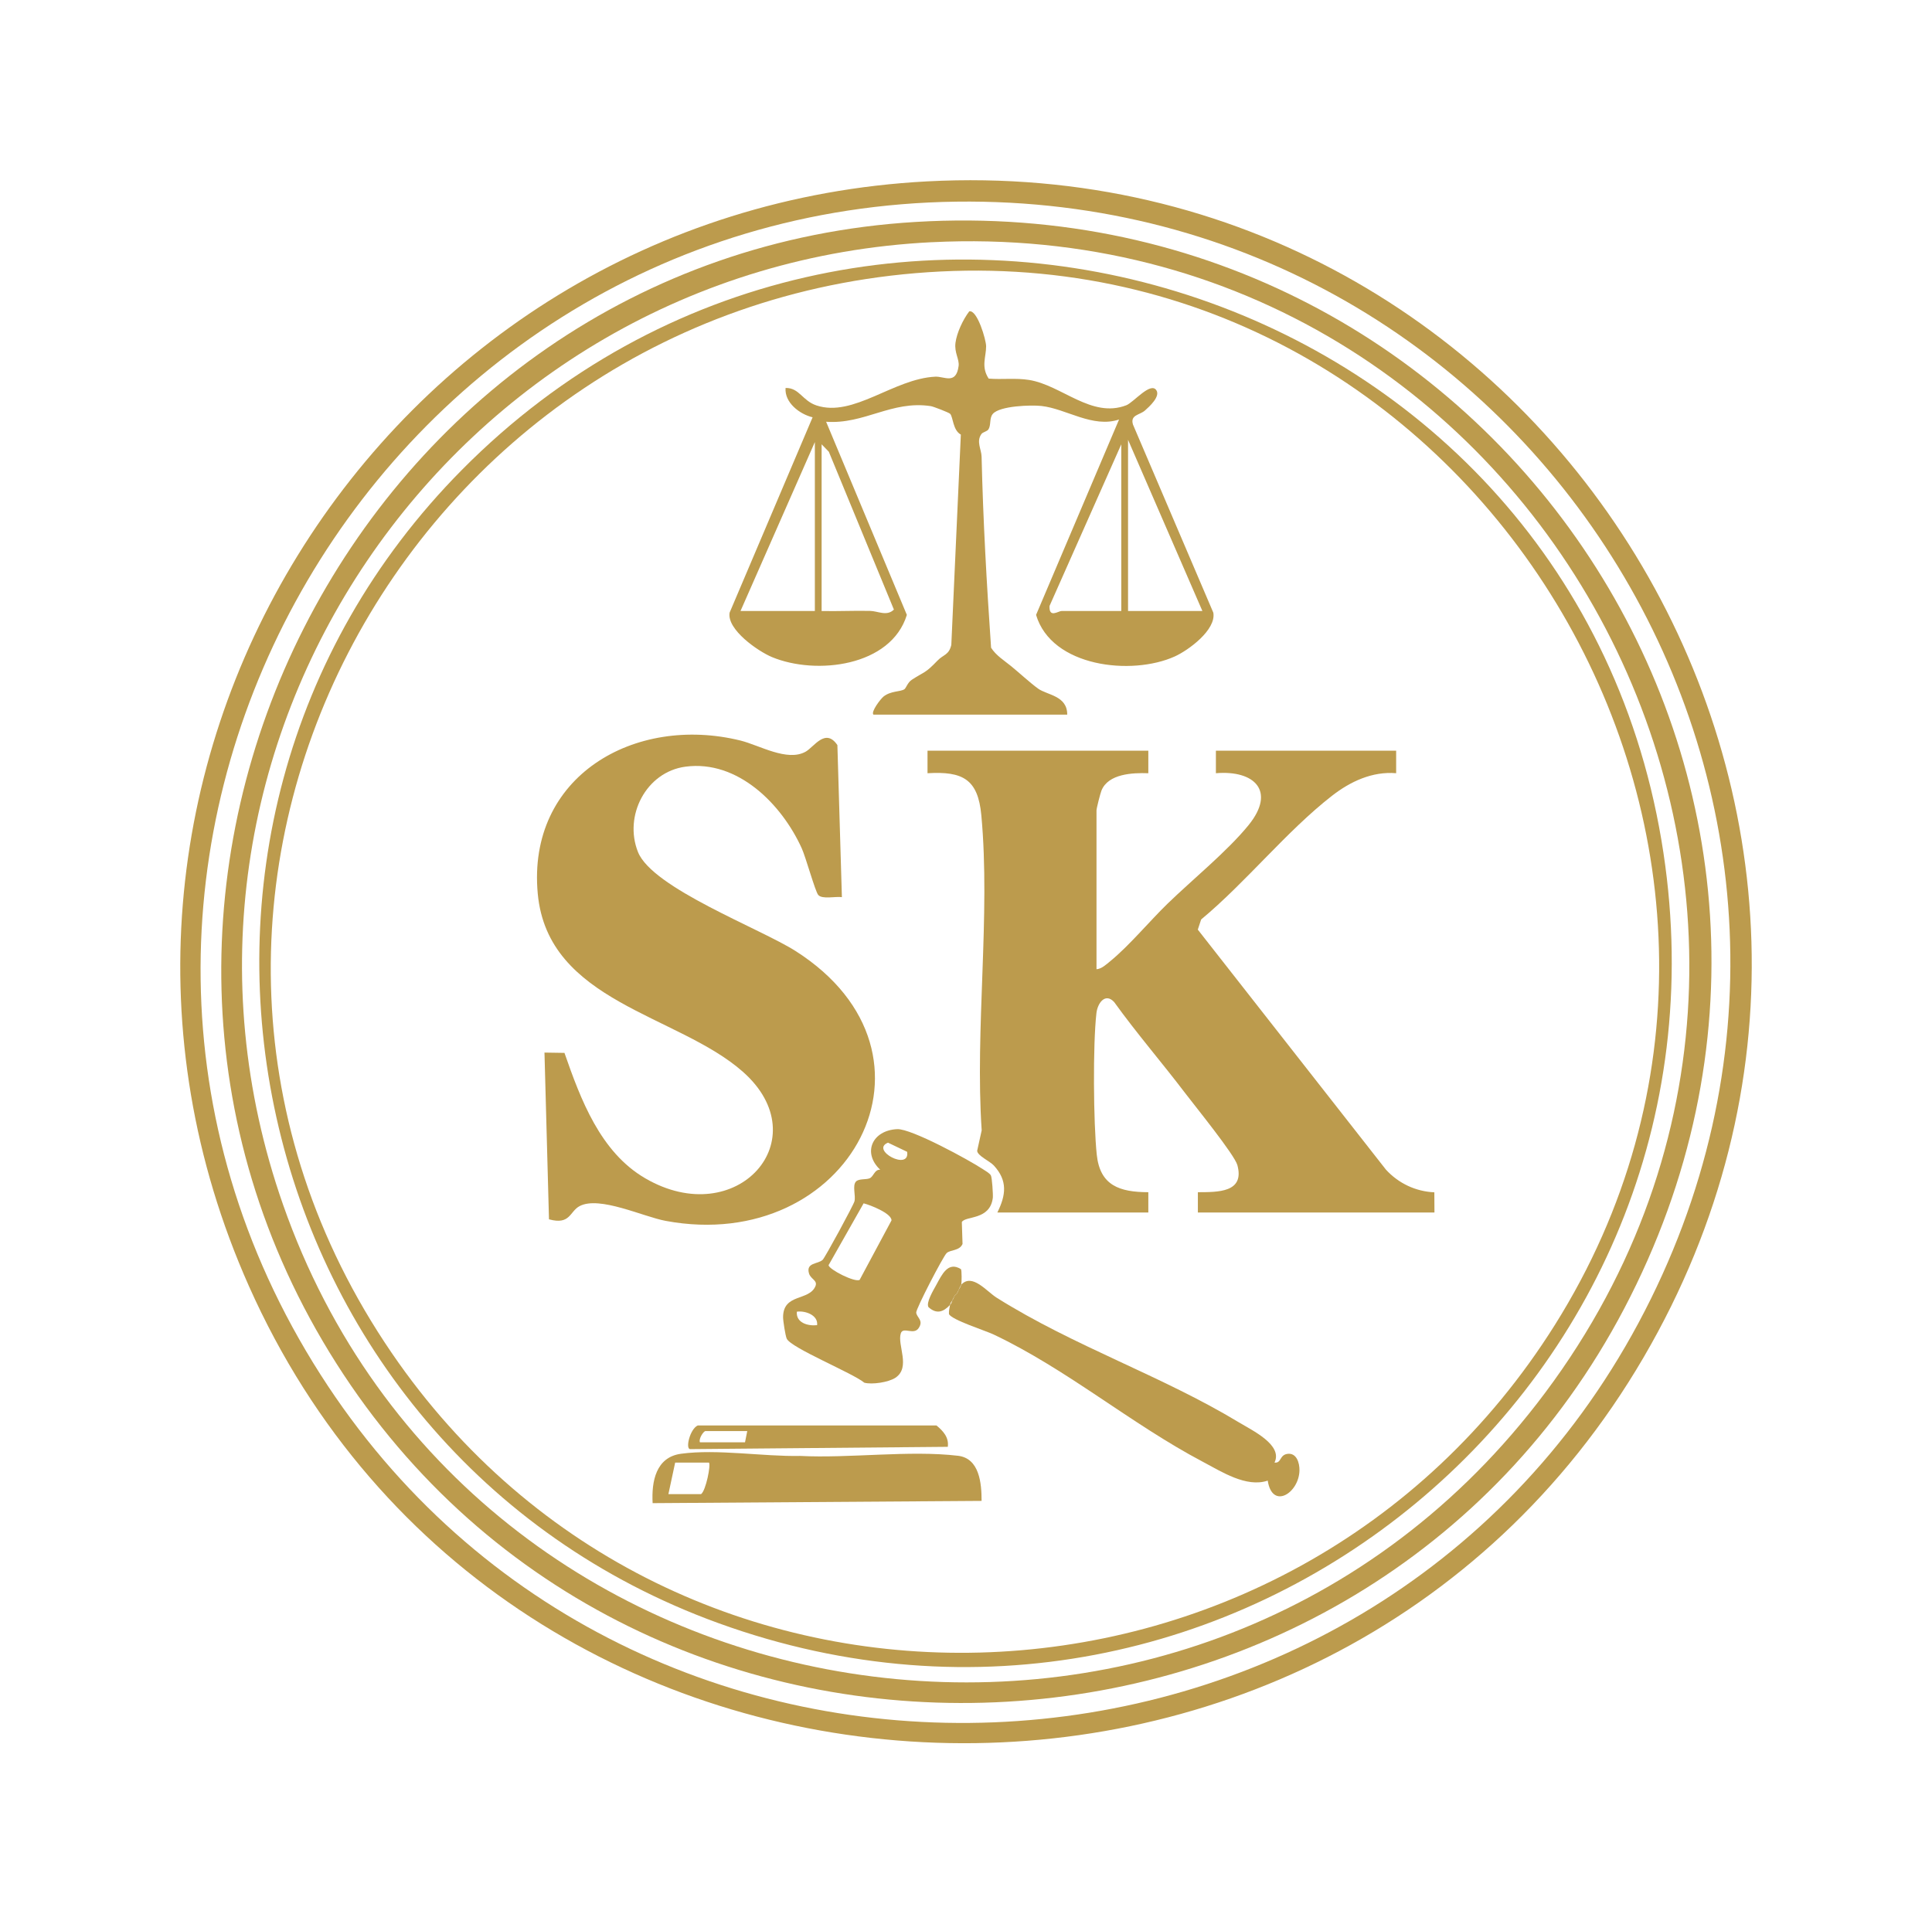
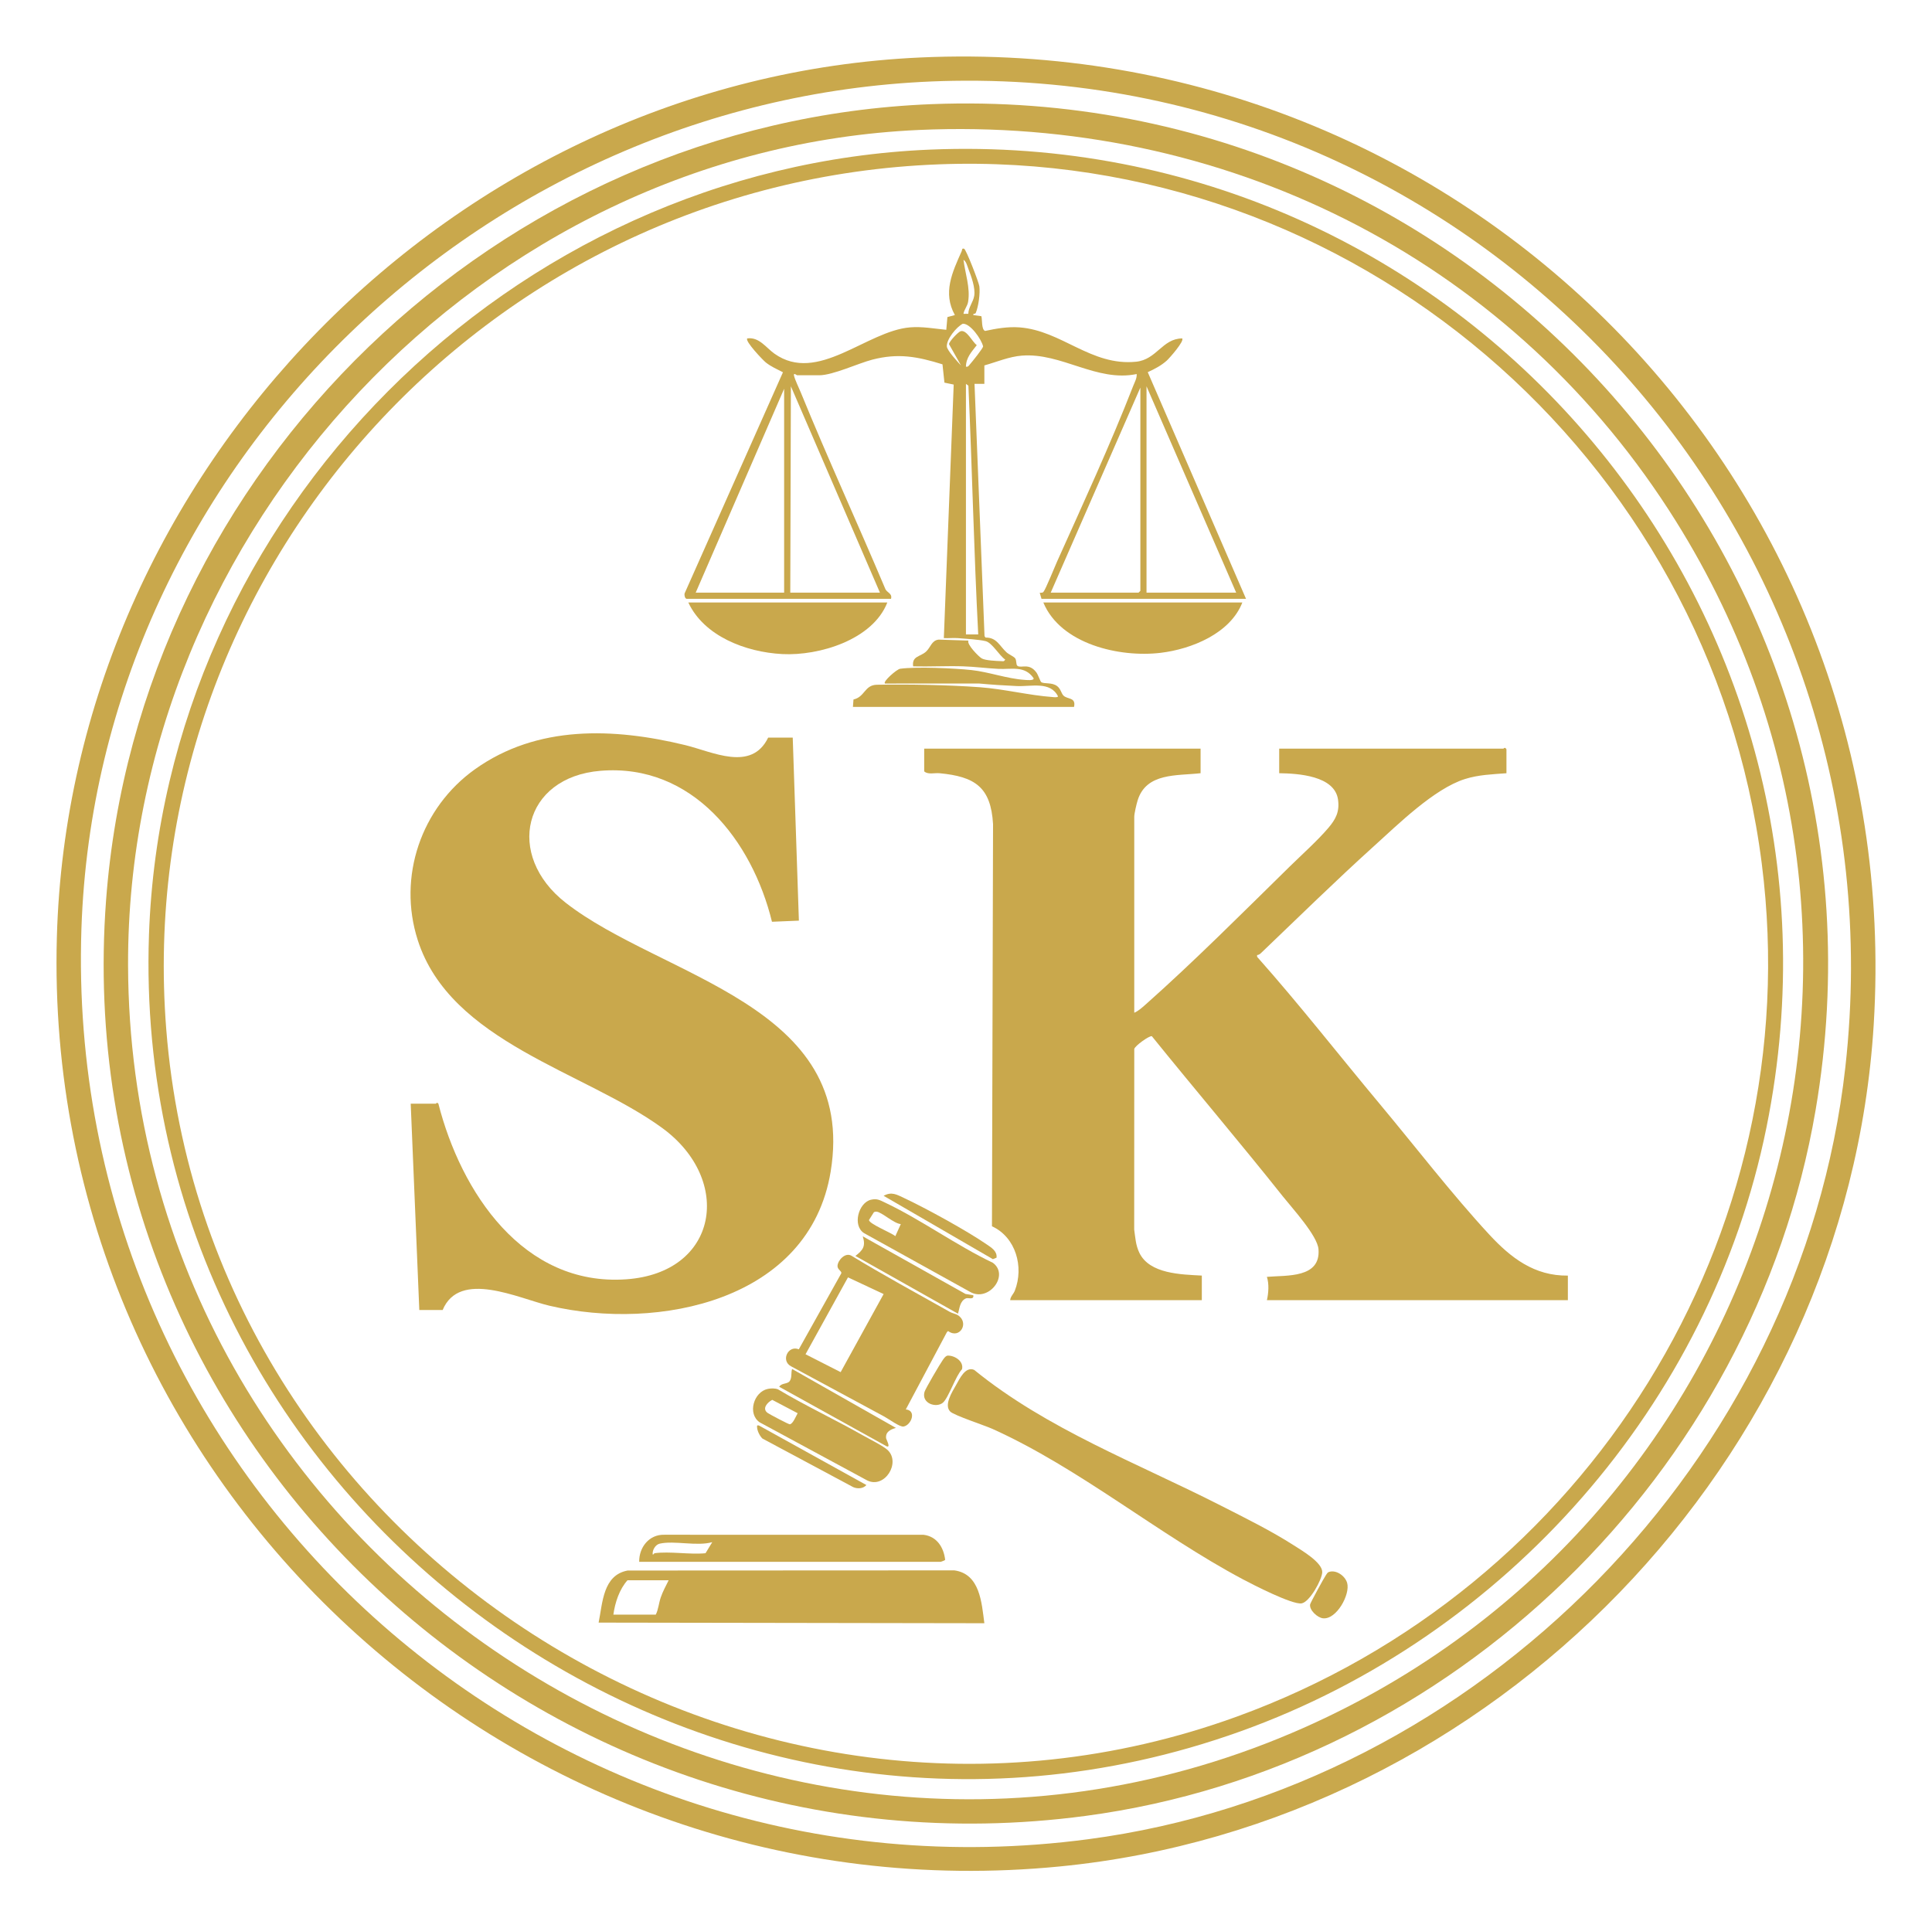
- <svg xmlns="http://www.w3.org/2000/svg" id="Layer_1" viewBox="-80 -80 857.46 853.79">
+ <svg xmlns="http://www.w3.org/2000/svg" id="Layer_1" viewBox="-46 -46 1572.76 1569.1">
  <defs>
-     <style>.cls-1{fill:#bc9b4d;}</style>
+     <style>.cls-1{fill:#c9a84c;}</style>
  </defs>
-   <path class="cls-1" d="M331.45.51c274.9-14.56,457.6,283.01,318.01,522.01-141.19,241.75-505.07,224.29-618.98-31.63C-69.42,266.47,88.05,13.4,331.45.51ZM344.45,9.51C81.37,12.99-80.67,306.27,62.24,530.14c138.1,216.33,463.82,202.97,584.94-22.89C769.52,279.08,601.59,6.11,344.45,9.51Z" />
-   <path class="cls-1" d="M326.45,18.51c257.45-15.4,435.31,252.14,314.38,482.38-116.52,221.84-437.08,236.02-571.59,24.24C-64.23,315,78.92,33.32,326.45,18.51ZM333.45,27.51C120.23,38.22-25.52,251.65,45.63,454.74c83.35,237.91,402.2,287.31,556.42,88.38,167.67-216.3,3.5-529.26-268.6-515.6Z" />
-   <path class="cls-1" d="M125,128.57c178.29-180.14,490.27-85.73,532.38,164.42,40.17,238.64-191.07,430-418.5,347.5C26.65,563.51-34.15,289.37,125,128.57ZM337.45,40.51C98.43,52.41-43.31,319.78,93.84,520.53c125.51,183.72,398.5,175.12,516.23-12.4,129.89-206.88-30.25-479.68-272.62-467.62Z" />
-   <path class="cls-1" d="M429.65,253.22v10c-6.99-.24-17.79.21-20.8,7.7-.51,1.26-2.2,7.89-2.2,8.8v70.5c2.21-.12,4.36-2.14,6.01-3.49,8.47-6.9,17.36-17.66,25.46-25.54,10.95-10.64,26.68-23.41,36.04-34.96,12.25-15.12,2.56-24.46-14.52-23.01v-10.01h80v10c-10.58-.87-20.29,3.66-28.47,10.02-20.15,15.68-38.21,38.42-58.08,54.91l-1.48,4.5,83.52,106.57c5.59,6.07,13.17,9.67,21.46,10.04l.05,8.95h-105v-9c8.85-.05,20.86.22,17.53-12.03-1.25-4.6-18.9-26.33-23.11-31.88-10.33-13.6-21.55-26.57-31.54-40.45-3.92-4.34-7.38.33-7.9,4.84-1.61,13.98-1.35,48.74.15,62.9,1.46,13.75,10.22,16.58,22.88,16.62v9.01s-67-.01-67-.01c3.82-7.71,4.65-14.13-1.6-20.89-1.8-1.94-7.28-4.29-7.36-6.51l2-9.05c-3.03-45.12,3.99-95.39-.16-139.91-1.49-16-8.24-19.54-23.88-18.62v-10.01h98.01Z" />
-   <path class="cls-1" d="M293.66,318.23c-2.69-.43-8.81,1.07-10.52-.99-1.36-1.63-5.49-16.67-7.31-20.69-8.83-19.5-28.33-39.32-51.59-36.24-17.51,2.32-27.52,21.86-21.08,37.91s54.32,33.95,70.02,43.98c71.94,45.97,23.79,134.89-57.73,119.73-10.04-1.87-29.37-11.18-38.17-6.58-4.52,2.36-4.1,8.51-13.63,5.88l-2-74.01,8.87.14c7.19,20.64,15.91,44.06,35.84,55.66,40.77,23.73,77.13-17.48,43.31-47.31-28.86-25.47-86.51-30.79-91-79-4.86-52.2,43.09-79.56,89.99-67.99,8.38,2.07,20.76,9.53,28.91,4.93,3.79-2.14,8.77-10.71,14.08-2.92l2,67.51Z" />
-   <path class="cls-1" d="M307.65,237.22c-1.25-1.2,3.18-7,4.47-8.03,3.29-2.59,7.37-2.04,9.26-3.24.73-.47,1.44-3,3.29-4.21,5.88-3.83,5.75-2.62,11.45-8.55,2.6-2.7,4.99-2.34,6.09-6.91l4.23-93.37c-3.6-1.96-3.4-7.84-4.76-9.24-.55-.56-7.44-3.23-8.6-3.4-17.33-2.63-29.53,8.17-46.43,6.94l35.83,85.73c-7.03,22.92-40.28,26.84-59.81,18.75-6.25-2.59-20.12-12.22-18.86-19.73l36.84-86.73c-5.8-1.38-12.52-6.57-12-13.02,6.11-.12,7.44,5.68,13.73,7.76,16.4,5.44,34.2-11.9,52.77-12.77,3.94-.18,9.18,3.68,10.3-4.72.4-3.03-1.96-5.87-1.39-10.3s3.33-10.33,6.11-13.98c3.54-.84,7.49,12.66,7.49,15.5,0,4.78-2.34,9.09,1.14,14.36,5.96.48,11.95-.36,17.91.59,14.44,2.29,27.75,17.17,43.14,11.25,3.24-1.25,10.73-10.5,13.34-6.72,1.94,2.81-3.2,7.41-5.03,9.03-2.34,2.07-6.66,1.88-5.32,6.25l35.66,83.5c1.33,7.62-11.02,16.68-17.14,19.44-19.15,8.64-54.68,4.68-61.53-18.46l36.83-86.73c-11.72,3.92-23.44-4.8-34.49-6.01-4.56-.5-18.41-.07-21.52,3.5-1.64,1.89-.72,4.82-1.92,6.83-.6,1.01-2.49,1.23-3.12,2.08-2.45,3.33-.03,6.83.04,10.11.66,28.3,2.26,56.56,4.21,84.79,2.23,3.48,5.76,5.63,8.87,8.16,3.35,2.72,8.55,7.51,11.99,9.99,4.07,2.93,12.95,3.09,12.94,11.56h-86ZM453.65,191.22l-33-76v76h33ZM281.65,191.22v-75l-33,75h33ZM284.65,117.22v74c7.16.17,14.37-.22,21.54-.05,3.51.08,7.4,2.52,10.54-.59l-28.88-70.06-3.2-3.3ZM417.65,117.22l-31.84,71.74c-.31,5.58,3.85,2.26,5.34,2.26h26.5v-74Z" />
-   <path class="cls-1" d="M346.88,462.43l.31,9.74c-1.35,3.13-5.34,2.5-7.04,4.04-1.52,1.39-13.7,24.86-13.52,26.44.26,2.24,3.41,3.4,1.08,6.88-2.2,3.29-6.91-.83-7.92,2.34-1.65,5.17,4.56,15.1-2.4,19.7-3.04,2.01-10.34,3.11-13.78,2.19-5.08-4.26-32.58-15.42-34.45-19.56-.59-1.31-1.61-7.84-1.61-9.48-.01-10.73,11.55-7.09,14.36-13.82,1.07-2.56-2.11-3.1-2.86-5.64-1.44-4.91,4-4.08,6.07-6.05,1.07-1.02,13.69-24.29,14.11-25.97.64-2.55-1.01-6.92.65-8.76,1.23-1.36,4.48-.78,6.06-1.45,1.86-.79,2.14-3.97,4.71-3.81-8.03-7.58-3.47-17.52,7.55-18.01,6.27-.28,31.91,13.7,38.14,17.84,1.09.72,2.71,1.59,3.41,2.65.56.86,1.03,8.74.89,9.94-1.21,10.14-12.13,7.94-13.76,10.81ZM322.61,431.27l-8.5-4.06c-8.06,3.27,9.82,12.8,8.5,4.06ZM301.53,488.1l14.14-26.39c.04-3.14-9.53-6.88-12.38-7.57l-15.56,27.46c.34,2.01,11.8,7.77,13.8,6.5ZM282.65,508.22c.54-4.47-5.26-6.52-8.99-5.99-.45,4.92,4.86,6.45,8.99,5.99Z" />
-   <path class="cls-1" d="M341.65,499.22c-2.99,3.18-5.96,4.23-9.56,1.01-1.22-1.97,2.21-7.62,3.36-9.71,2.55-4.64,5.25-10.83,11.05-7.15.37.6.34,5.73.14,6.85-.02.11-.71,1.16-1,2-.16.46-.7,1.34-1,2-.15.33-.85.64-1,1-.2.48-.65,1.18-1,2-.23.55-.75.79-1,2Z" />
-   <path class="cls-1" d="M346.65,490.22c4.84-5.17,11.24,3.01,15.69,5.81,34.39,21.62,73.35,34.64,107.61,55.39,5.77,3.5,19.54,9.96,15.7,17.79,3.12.39,2.13-3.36,5.74-3.86,4.02-.56,5.41,3.95,5.34,7.37-.23,10.05-12.07,17.56-14.09,4.5-9.51,3.22-20.53-3.99-29.01-8.47-31.7-16.75-60.07-40.94-92.62-56.38-3.7-1.76-18.63-6.46-19.84-9.09-.09-1.32.22-2.75.48-4.05.92-.98.82-1.77,1-2,.6-.76.72-1.62,1-2s.74-.62,1-1c.55-.79.8-1.74,1-2,.59-.77.92-1.91,1-2Z" />
-   <path class="cls-1" d="M355.66,586.22l-146.01,1c-.54-9.61,1.44-20.4,12.59-21.92,16.14-2.2,36.56,1.3,52.87.96,21.87,1.13,48.61-2.61,70.06-.07,9.56,1.13,10.49,12.25,10.48,20.03ZM234.65,569.22h-15l-3,14h14.5c2.14-1.53,4.41-13.08,3.5-14Z" />
-   <path class="cls-1" d="M340.65,562.22l-114.42,1.02c-2.09-.3.03-8.97,3.44-10.5h105.96c2.95,2.44,5.58,5.28,5.02,9.48ZM251.65,555.22h-18.5c-.96,0-3.2,3.58-2.5,5h20l1-5Z" />
+   <path class="cls-1" d="M703.12.8c442.73-20.15,803.37,344.45,776.2,787.2-21.75,354.45-309.63,650.9-662.5,685.5C374.44,1516.88-12.07,1162.71.29,716.96,10.8,337.75,323.73,18.06,703.12.8ZM730.12,19.8C353.61,26.05,33.08,331.42,20.29,709.96c-15.11,447.38,375.8,799.97,819.4,741.4,318.48-42.05,580.75-309.26,616.52-628.48C1504.58,391.15,1165.17,12.57,730.12,19.8Z" />
+   <path class="cls-1" d="M712.12,38.8c444.86-17.61,794.94,379.02,719.89,818.89-50.49,295.89-296.05,534.94-594.33,574.67C398.29,1490.89,7.21,1131.26,40.34,687.01,66.53,335.82,360.07,52.74,712.12,38.8ZM702.12,59.8C346.77,75.72,57.2,385.57,58.25,740c1.42,480.96,502,814.13,947.05,624.97,387.95-164.89,538.43-638.59,307.05-995.99C1178.35,161.99,948.79,48.74,702.12,59.8Z" />
+   <path class="cls-1" d="M711.12,75.8c430.91-18.08,766.85,371.38,680.91,795.91-45.72,225.82-212.03,414.24-428.19,491.81-438.87,157.49-904.74-184.03-888.56-648.56C87.19,373.42,369.92,90.11,711.12,75.8ZM718.12,87.8C348.63,101.83,60.18,422.13,89.34,791.99c33.27,421.96,471.86,704.62,871.51,559.53,284.81-103.4,465.9-391.02,427.34-694.38-42.28-332.63-333.72-582.12-670.06-569.35Z" />
+   <path class="cls-1" d="M1180.33,583.5c-11.55.89-22.64,1.21-33.78,4.72-25.05,7.89-54.52,36.97-74.23,54.77-31.29,28.26-61.47,57.96-91.96,87.07-.85.81-1.82,1.38-3.02,1.46l.02,1.45c34.59,38.93,66.64,80.04,100,120,28.71,34.38,58.87,73.56,88.95,106.05,17.57,18.98,36.66,33.8,64.03,33.47v20h-245c1.34-5.93,1.84-13.14,0-18.99,16.37-1.36,43.86,1.17,41.99-22.5-.88-11.08-21.36-33.35-29.01-42.99-34.93-43.96-71.37-86.76-106.66-130.44-2.09-.54-13.8,7.89-14.3,10.43l-.06,147.02c.95,6.7,1.21,12.62,4.17,18.83,8.25,17.35,34.23,17.7,50.88,18.62v20h-156c.22-3.01,2.68-4.91,3.78-7.72,7.55-19.36.82-43.5-18.62-52.43l.89-327.39c-1.78-30.2-14.76-38.68-43.56-41.44-4.1-.39-9.45,1.32-12.49-1.51v-18.5h225v20c-19.15,2.22-44.25-.67-51.28,22.22-.9,2.92-2.72,10.64-2.72,13.28v159.5c2.98-1.15,6.6-4.35,9.01-6.49,39.32-34.86,79.8-75.49,117.51-112.49,9.9-9.71,22.74-21.19,31.5-31.5,6.03-7.09,9.21-13.16,7.88-22.94-2.66-19.6-32.62-21.35-47.91-21.58v-20h182.5c.35,0,1.11-1.77,2.5.5v19.5Z" />
+   <path class="cls-1" d="M579.33,554.5h20l5.01,149.01-21.91.91c-16.16-65.99-64.75-129.03-139.58-122.9-63.03,5.16-77.92,68.69-28.41,107.38,78.07,61.02,238.12,82.85,215.76,218.96-17.28,105.15-140.2,130.03-228.87,109.16-25.36-5.97-73.21-29.58-86.99,3.49h-19l-7-168h20.5c.23,0,.54-.74,1.01-.77l1,.72c18.39,72,68.99,148.96,152.98,143.04,75.02-5.29,87.14-80.97,29.23-123.21-63.07-46-172.36-69.75-199.01-152.99-16.55-51.68,2.88-107.84,46.56-139.01,50.76-36.22,113.07-33.79,171.14-19.7,22.31,5.41,53.93,22.02,67.58-6.08Z" />
+   <path class="cls-1" d="M512.83,441.5c-1.36-.42-1.82-2.97-1.55-4.34l80.09-180.09c-4.84-2.51-9.73-4.59-14.05-8.06-2.12-1.7-17.23-17.44-14.98-19.51,9.65-1.3,15.24,7.55,22.08,12.41,35.18,25,74.93-18.5,110.43-21.4,9.93-.81,19.67,1.03,29.48,1.99l.91-10.36,6.09-1.65c-10.09-18.08-2.1-34.89,5.54-52,.5-1.13-.01-2.52,1.95-2,1.6.42,11.97,27.2,12.43,30.59.75,5.64-.69,16.46-2.94,21.7-.49,1.13-2.36.16-1.97,1.71l6.56.94c.78,2.54-.05,11.06,3.06,11.99,9.09-1.97,18.5-3.59,27.86-2.9,34.42,2.51,58.31,31.68,95,27.97,16.84-1.7,21.33-18.82,37.51-18.98,2.11,2-10.32,16.09-12.47,18.02-4.61,4.15-9.94,6.89-15.52,9.46l79.99,184.51h-166.5l-1.44-4.95c1.06-.06,2.19.27,3.02-.67,1.82-2.05,9.15-20.38,11.1-24.7,20.83-46.36,43.65-95.84,61.99-143.01,1.22-3.13,3.08-6.22,2.83-9.66-32.59,6.79-61.17-17.53-93.48-14.99-10.36.81-20.62,5.2-30.52,7.98v15h-8.01s8.14,205.37,8.14,205.37l.82,1.18c9.11-.11,11.24,6.59,17.03,11.97,1.8,1.67,6.13,3.55,7.09,4.91,1.35,1.93.51,5.16,1.86,6.14,3.03,2.22,9.51-2.75,15.5,5.5,1.21,1.66,3.22,7.29,3.8,7.7,2.49,1.79,8.74-.05,13.11,3.38,2.84,2.23,3.26,5.73,4.97,7.54,3.17,3.36,10.46,1.21,8.69,9.31h-180l.46-6.05c9.35-2.04,8.93-11.82,19.09-11.99,25.96-.43,58.07.13,83.94,2.04,19.61,1.45,39.92,6.6,59.03,7.98,1.22.09,3.71.51,4.48-.48-6.18-12.59-21.73-7.96-33.53-8.47-10.23-.44-20.71-1.13-30.92-2.08l-76.54.04c-1.8-1.62,9.7-11.68,12.44-12.05,13.43-1.79,44.03-.44,58.04,1.07,14.02,1.51,29.08,7.03,43.03,7.97,1.17.08,8.51.97,7.48-1.47-7.18-10.32-17.84-6.94-28.53-7.47-9.52-.47-19.4-1.79-28.92-2.08-13.48-.41-27.06.39-40.54.04-1.11-8.57,5.67-7.62,10.5-12,3.77-3.43,4.5-9.11,10.24-9.78l24.27.79c-1.6,3.01,8.55,13.29,10.93,14.56,3.15,1.69,11.77,2.03,15.86,2.17,1.63.06,2.03.48,3.19-1.24-4.97-3.38-10.56-13.66-15.95-15.03-5.09-1.3-16.76-2.02-22.54-2.46-3.8-.29-7.69.18-11.5,0l8.02-206.43-7.53-1.56-1.59-14.91c-20.37-6.35-36.03-9.28-57.11-3.82-11.78,3.06-32.1,12.72-43.28,12.72h-18c-.25,0-3.18-2.6-2.45.44.86,3.54,3.94,9.77,5.48,13.53,21.86,53.54,46.1,106.14,68.59,159.41,1.3,3.91,6.08,3.79,4.88,8.62h-166.5ZM742.27,209.45c0-5.15,4.05-9.63,4.82-14.68.99-6.51-2.35-15.58-4.74-21.78-.92-2.38-1.75-6.14-4.01-7.48,1.36,11.26,5.68,22.76,3.75,34.26-.59,3.54-3.24,6.29-3.76,9.73l3.94-.05ZM740.33,252.5c1.92.42,2.39-.98,3.4-2.09,1.7-1.88,10.54-12.94,10.58-14.38-1.26-5.72-10.42-18.83-16.53-18.47-5.12,2.53-13.34,12.64-13,18.47.19,3.29,8.84,12.64,11.54,15.48l-9.79-17.35c.22-2.24,7.47-9.93,9.51-10.52,4.91-1.42,9.48,8.71,13.11,11.35-4.19,5.45-8.7,10.06-8.82,17.5ZM740.33,266.5v204h10c-3.52-67.52-4.95-135.09-8-202.52l-2.01-1.48ZM670.33,436.5l-72.5-168.01-.5,168.01h73ZM960.33,436.5l-73-168v168h73ZM809.33,436.5h71.5l1.5-1.5v-165.5l-73,167ZM592.33,436.5v-166l-72,166h72Z" />
+   <path class="cls-1" d="M755.33,1275.5l-314.01-.51c3.27-16.12,3.48-38.64,23.6-42.4l265.95-.13c20.91,2.86,22.24,26.28,24.45,43.04ZM498.33,1240.5h-33.5c-6.66,7.42-10.17,18.24-11.5,28h34.5c2.08-3.96,2.46-9.31,4.04-13.96,1.66-4.89,4.2-9.44,6.46-14.04Z" />
+   <path class="cls-1" d="M727.6,1103.23c-5.4-5.29,1.5-16.04,4.56-21.4,3.01-5.27,7.66-15.69,14.89-12.57,59.29,48.3,132.87,75.87,200.63,110.39,19.6,9.98,41.14,20.6,59.56,32.44,6.33,4.06,23.37,13.97,23.14,21.88-.18,6.02-10.23,24.3-16.8,25.36-7.56,1.23-39.66-15.25-47.92-19.65-68.83-36.64-132.9-90.42-203.65-122.35-6.3-2.85-31.25-11.01-34.4-14.1Z" />
+   <path class="cls-1" d="M691.38,1101.44c9,.82,4.54,12.72-1.8,13.92-3.02.58-12.07-6.15-15.58-8.03-25.38-13.6-50.63-27.39-76.01-40.99-8.65-4.56-2.38-17.46,6.28-13.84l34.64-61.95c.31-1.9-3.38-3.01-3.12-6.14.38-4.59,6.28-10.93,11.26-8.15,26.29,16.01,53.4,30.69,80.22,45.8,2.02,1.14,4.55,1.45,6.4,2.6,9.76,6.08,1.62,20-7.87,12.95l-.96.9-33.47,62.94ZM673.33,1007.52l-29.02-13.6-34.56,62.6,28.59,14.56,34.98-63.57Z" />
+   <path class="cls-1" d="M965.33,444.5c-9.77,25.16-41.3,37.97-66.52,40.98-33.42,3.99-81.3-7-95.48-40.98h162Z" />
+   <path class="cls-1" d="M676.33,444.5c-11.84,30.36-55.49,43.55-85.49,41.99s-63.74-14.67-76.51-41.99h162Z" />
+   <path class="cls-1" d="M474.33,1225.5c-.16-11.83,8.1-22.36,20.46-22.04l211.05.04c10.8,1.3,16.42,10.24,17.58,20.42-.06.35-3.36,1.58-3.58,1.58h-245.5ZM486.83,1218.5c12.5-1.71,28.6,1.27,41.5,0l5.49-9.01c-12.51,3.56-30.83-1.49-42.78,1.22-3.49.79-6.15,5.26-5.7,8.79.37.5,1.21-.96,1.49-1Z" />
+   <path class="cls-1" d="M579.05,1084.73c2.59-.54,5.71-.59,8.23.32,22.36,13.38,46.08,24.43,68.72,37.27,4.96,2.81,17.27,8.94,20.71,12.29,10.65,10.36-2.53,31.51-16.68,24.67l-87.64-47.35c-10.16-7.09-4.77-24.82,6.66-27.2ZM603.33,1104.52l-20.67-10.87c-4.08,2.07-8.62,7.26-3.66,10.7,1.72,1.19,16.88,9.19,17.88,9.17,2.55-.06,5.17-6.8,6.45-8.99Z" />
+   <path class="cls-1" d="M663.04,930.72c4.96-1.13,7.21.33,11.31,2.27,29.52,13.94,58.17,34.92,87.92,49.08,13.76,10.22-3.64,32.4-18.63,23.63l-86.23-47.77c-9.74-6.21-4.5-24.9,5.64-27.22ZM687.31,950.55c-5.52-.39-15.38-9.61-19.55-10.08-.88-.1-1.7-.05-2.43.52l-3.9,6.19c-.28,3.09,18.58,10.56,21.42,13.21l4.46-9.84Z" />
+   <path class="cls-1" d="M746.33,1008.51c.7,4.02-4.33,1.77-5.96,2.5-5.11,2.27-5.13,8.11-6.53,12.49l-83.5-47.01c6.22-4.82,8.53-7.87,6-15.98l83.59,46.9,6.41,1.1Z" />
+   <path class="cls-1" d="M683.33,1116.49c-4.39,1.21-8.61,3.2-7.99,8.43.11.91,3.99,7.87.51,6.57l-87.51-48.48c1.76-3.19,6.53-2.06,8.45-4.55,2.12-2.75.97-6.96,2.04-9.95l84.5,47.98Z" />
+   <path class="cls-1" d="M1036.02,1233.69c5.92-1.82,13,3.33,14.63,8.98,2.69,9.32-8.7,30.11-19.73,28.8-4.52-.54-11.09-6.64-10.43-11.24.2-1.35,11.63-22.24,12.99-24.08.75-1.03,1.15-2.04,2.54-2.46Z" />
+   <path class="cls-1" d="M673.33,927.52c6.54-3.6,10.63-1.01,16.67,1.82,18.01,8.44,51.07,26.61,67.25,37.75,3.75,2.58,8.6,5.44,8,10.8l-2.99,1.21-88.93-51.57Z" />
+   <path class="cls-1" d="M574.68,1125.15c-2.16-2.04-4.22-6.14-4.37-9.15-.08-1.57-.19-1.71,1.5-1.49l87.5,48.49c-2.69,3-7.15,3.22-10.71,1.72l-73.93-39.57Z" />
+   <path class="cls-1" d="M725.06,1057.65c5.84-.42,13.72,4.49,12.07,11.09-5.13,5.25-11.06,23.63-15.71,27.34-5.4,4.31-17.38.49-14.84-8.84.73-2.66,12.67-22.93,14.92-26.07.99-1.38,1.9-2.82,3.56-3.52Z" />
</svg>
